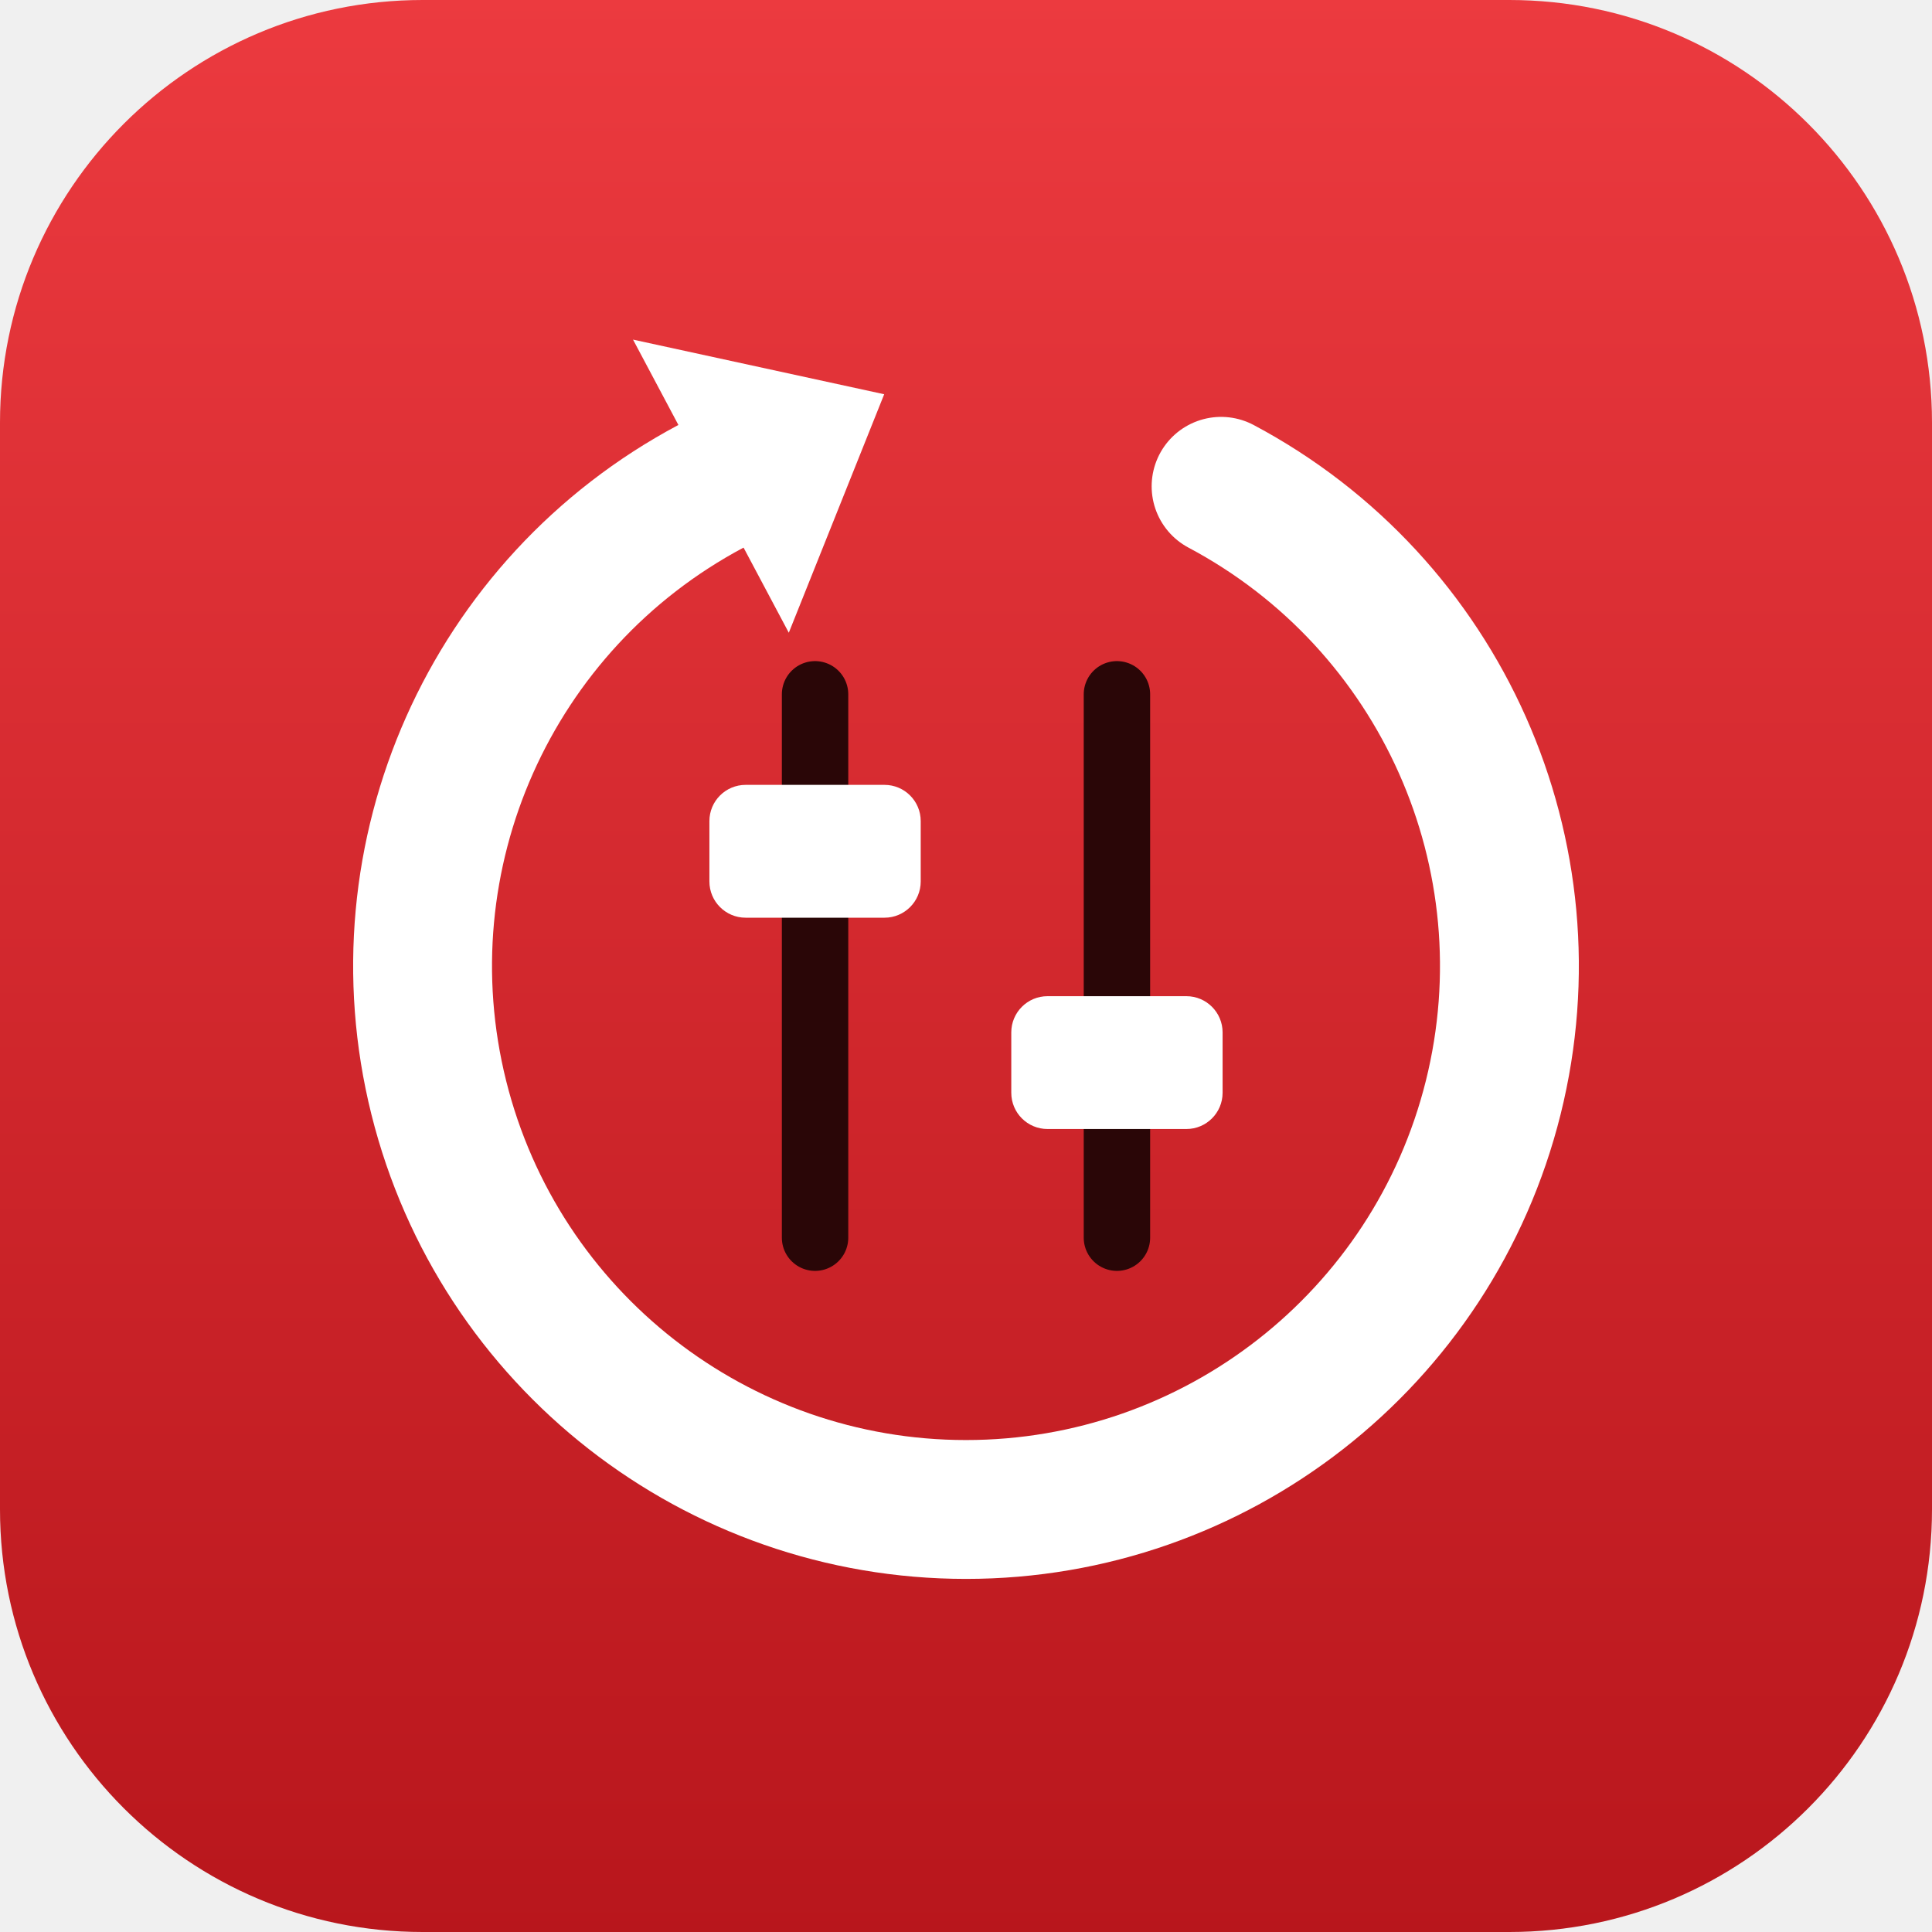
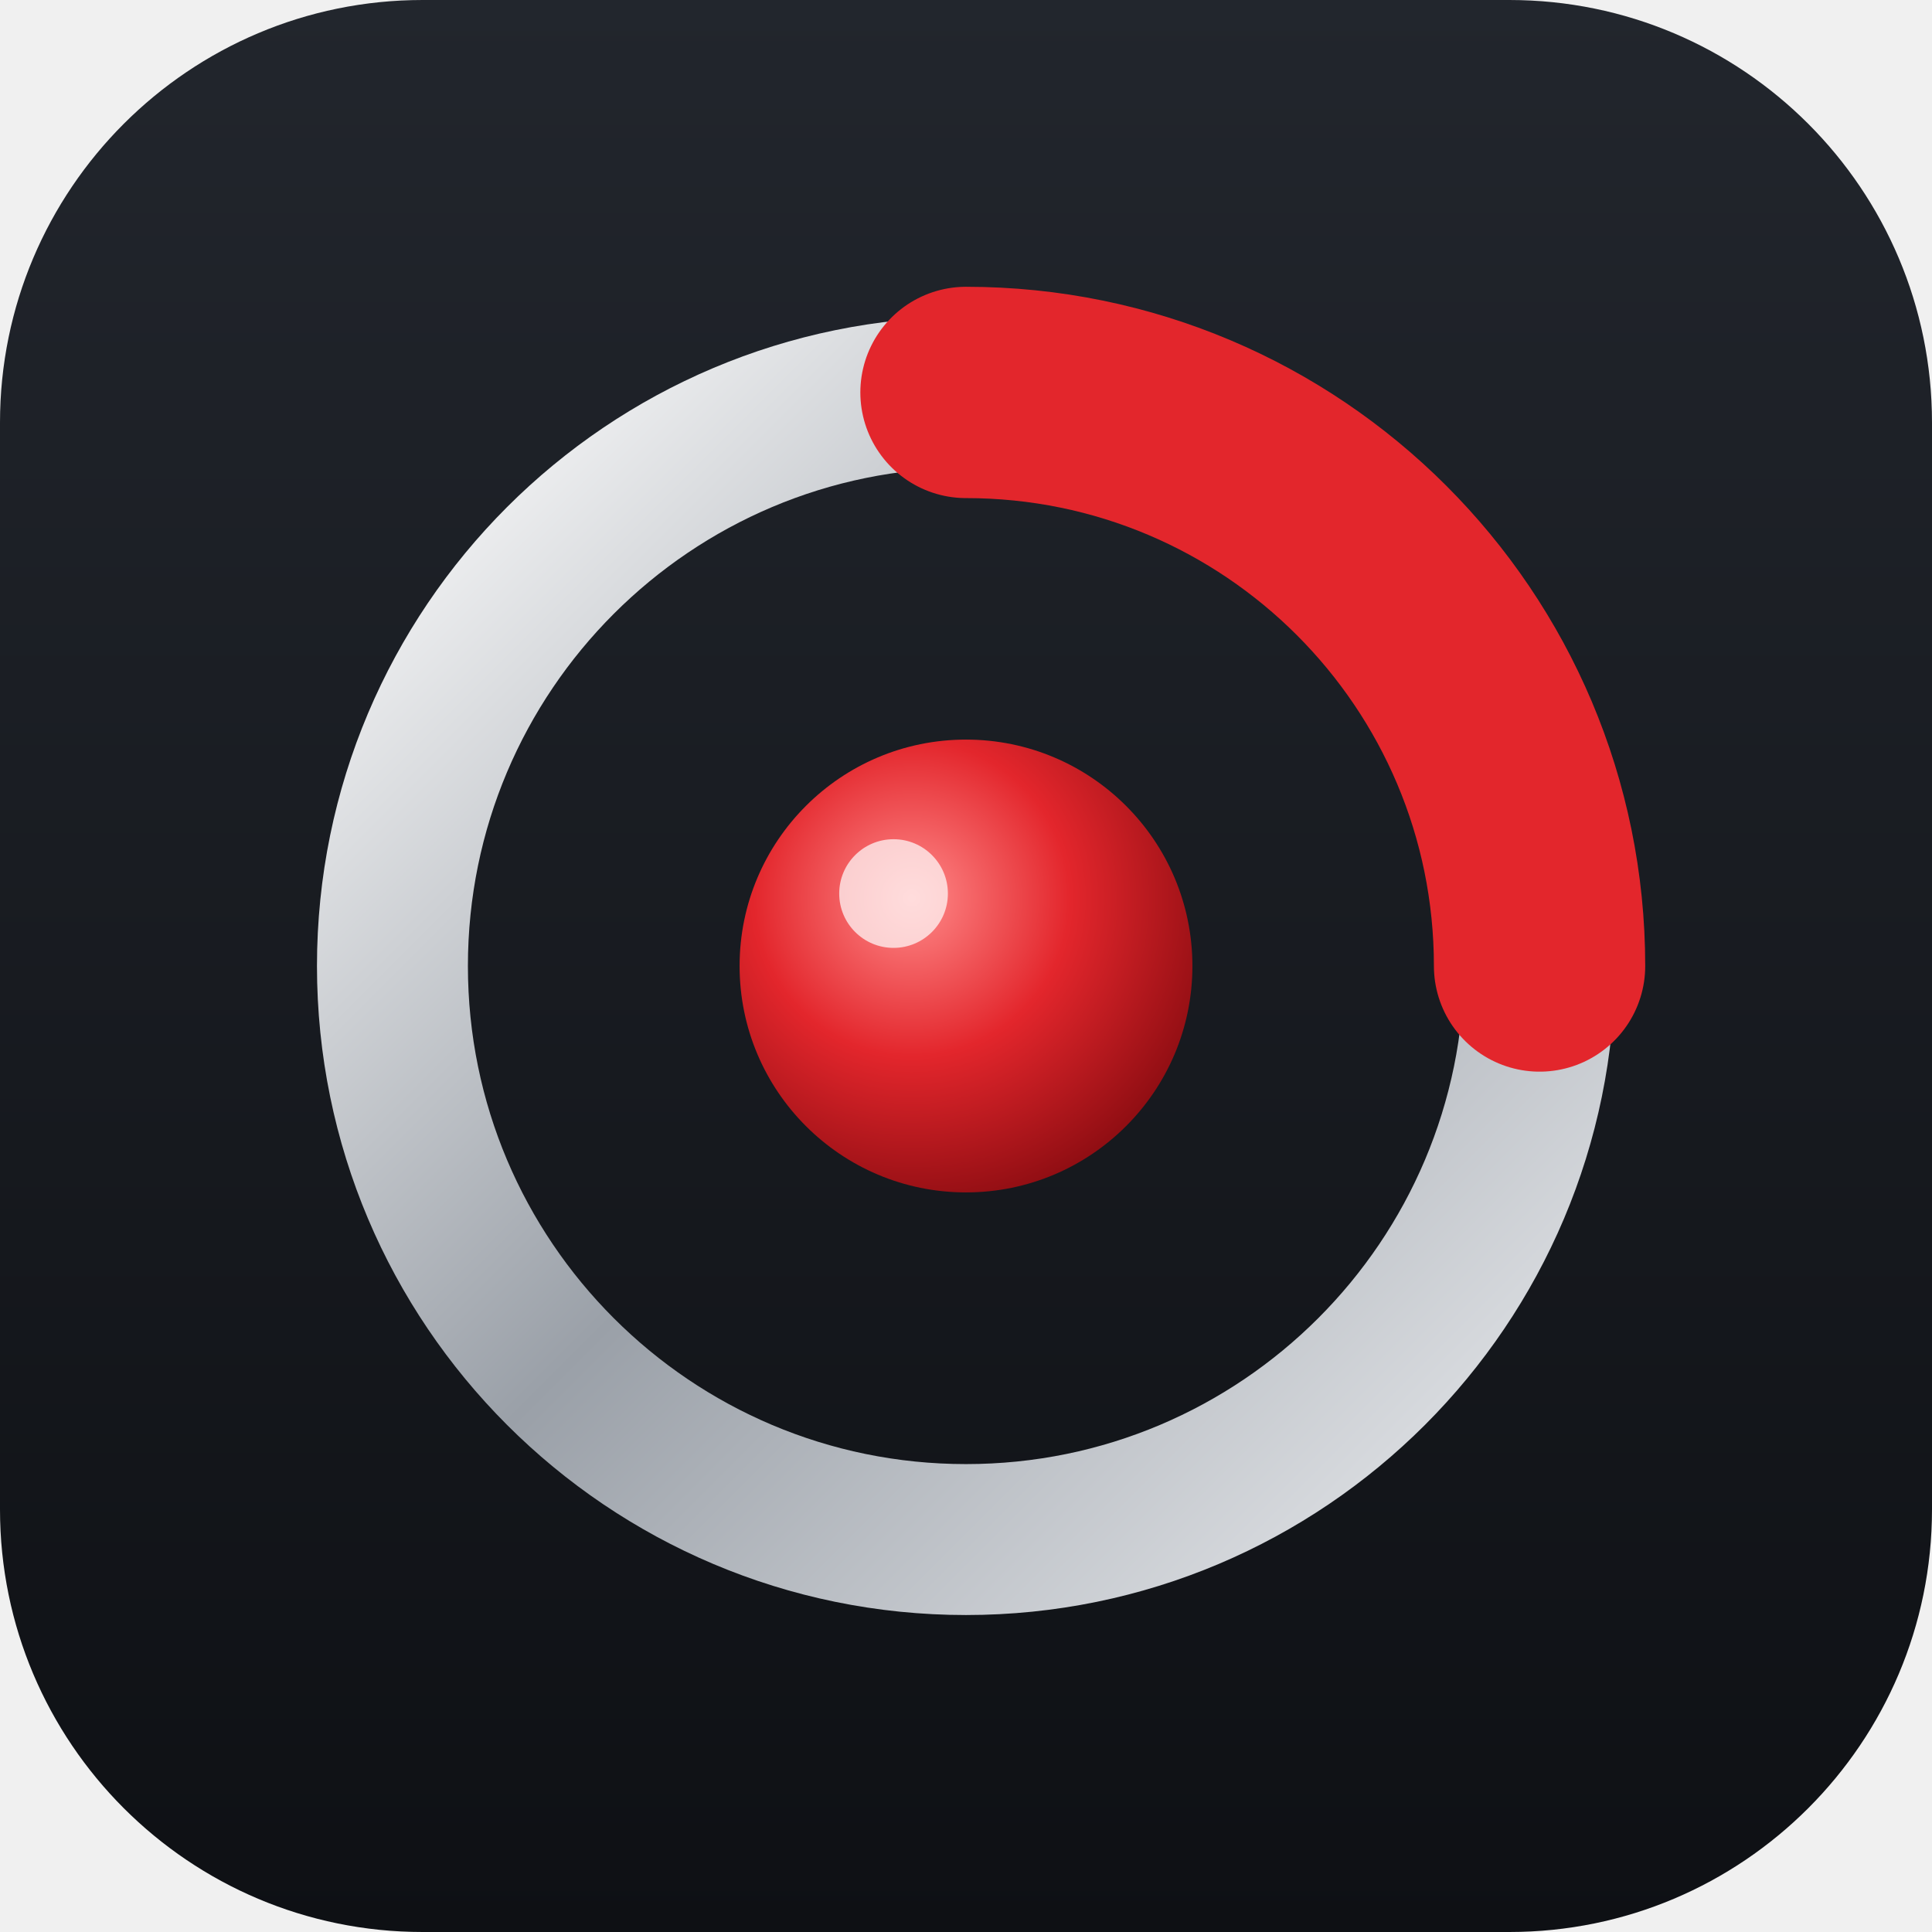
<svg xmlns="http://www.w3.org/2000/svg" viewBox="0 0 64 64">
  <defs>
-     <linearGradient id="g" x1="0" y1="0" x2="0" y2="1">
-       <stop offset="0" stop-color="#ec3a3f" />
-       <stop offset="1" stop-color="#b8161c" />
+     <linearGradient id="bg" x1="0" y1="0" x2="0" y2="1">
+       <stop offset="0" stop-color="#22262d" />
+       <stop offset="1" stop-color="#0e1014" />
    </linearGradient>
+     <linearGradient id="cr" x1="0" y1="0" x2="1" y2="1">
+       <stop offset="0" stop-color="#ffffff" />
+       <stop offset=".5" stop-color="#9aa0a8" />
+       <stop offset="1" stop-color="#e6e8eb" />
+     </linearGradient>
+     <radialGradient id="led" cx=".38" cy=".35" r=".7">
+       <stop offset="0" stop-color="#ff8a8a" />
+       <stop offset=".5" stop-color="#e3262c" />
+       <stop offset="1" stop-color="#8e0d12" />
+     </radialGradient>
  </defs>
-   <rect width="64" height="64" rx="14" fill="url(#g)" />
-   <path d="M40.45 16.11A18 18 0 1 1 23.55 16.11" fill="none" stroke="#fff" stroke-width="4.6" stroke-linecap="round" />
-   <path d="M29.29 13.06L20.97 11.25L26.13 20.96Z" fill="#fff" />
-   <g stroke="#2a0607" stroke-width="2.2" stroke-linecap="round">
-     <path d="M27 23v18M37 23v18" />
-   </g>
-   <rect x="23.5" y="26" width="7" height="4.4" rx="1.2" fill="#fff" />
-   <rect x="33.5" y="33" width="7" height="4.4" rx="1.2" fill="#fff" />
+   <rect width="64" height="64" rx="14" fill="url(#bg)" />
+   <circle cx="32" cy="32" r="19" fill="none" stroke="url(#cr)" stroke-width="5" />
+   <path d="M32 13a19 19 0 0 1 19 19" fill="none" stroke="#e3262c" stroke-width="7" stroke-linecap="round" />
+   <circle cx="32" cy="32" r="7.5" fill="url(#led)" />
+   <circle cx="29.6" cy="29.6" r="1.8" fill="#fff" opacity=".7" />
</svg>
